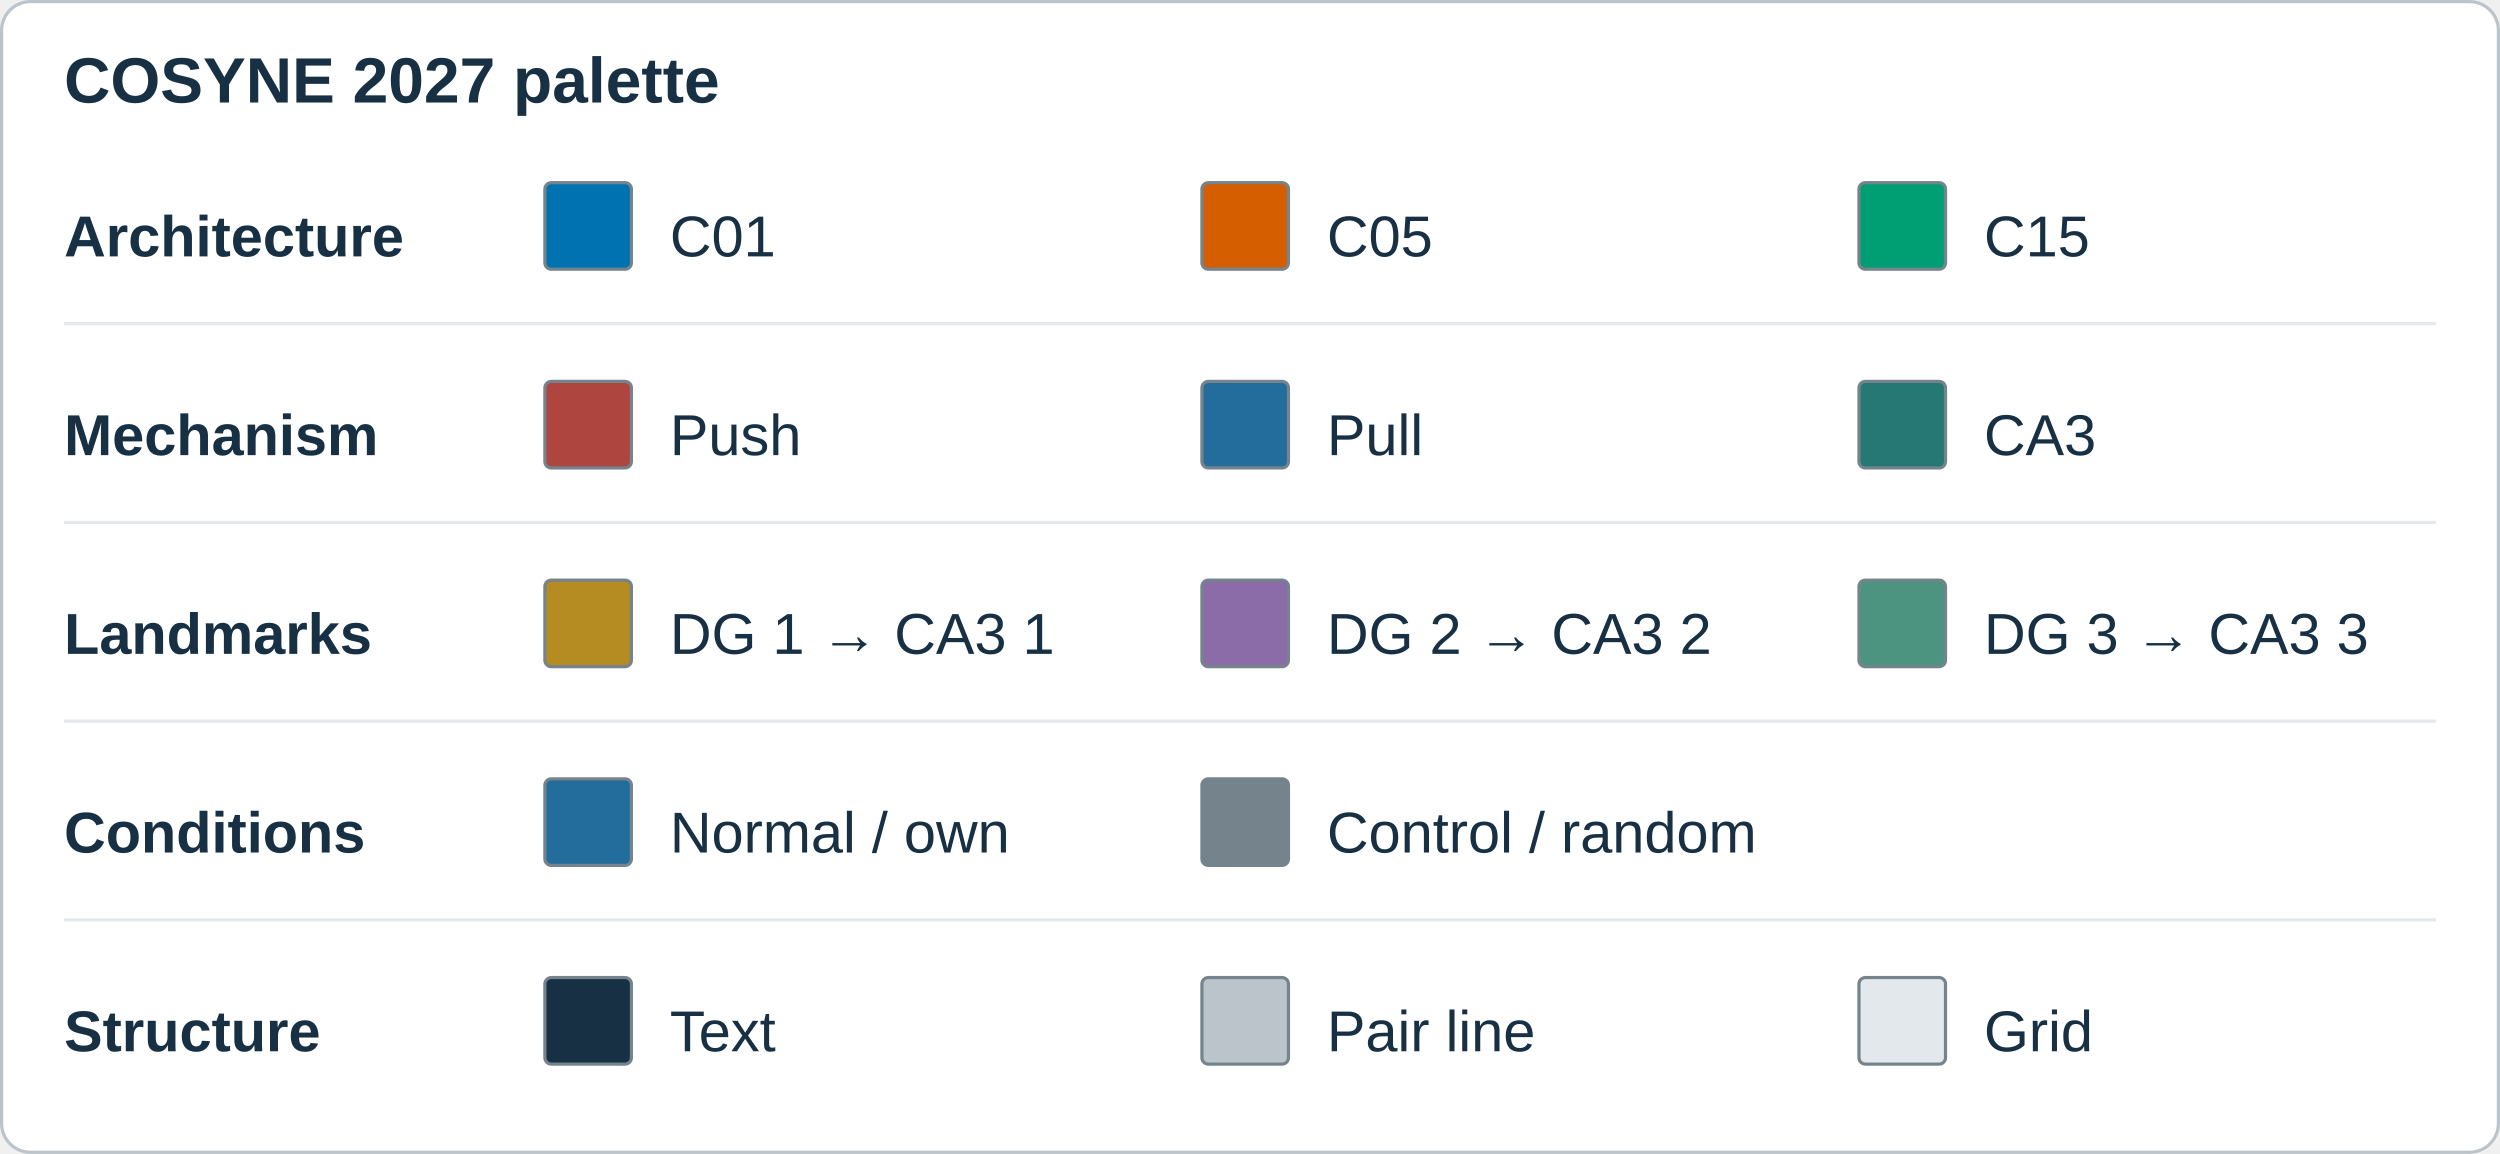
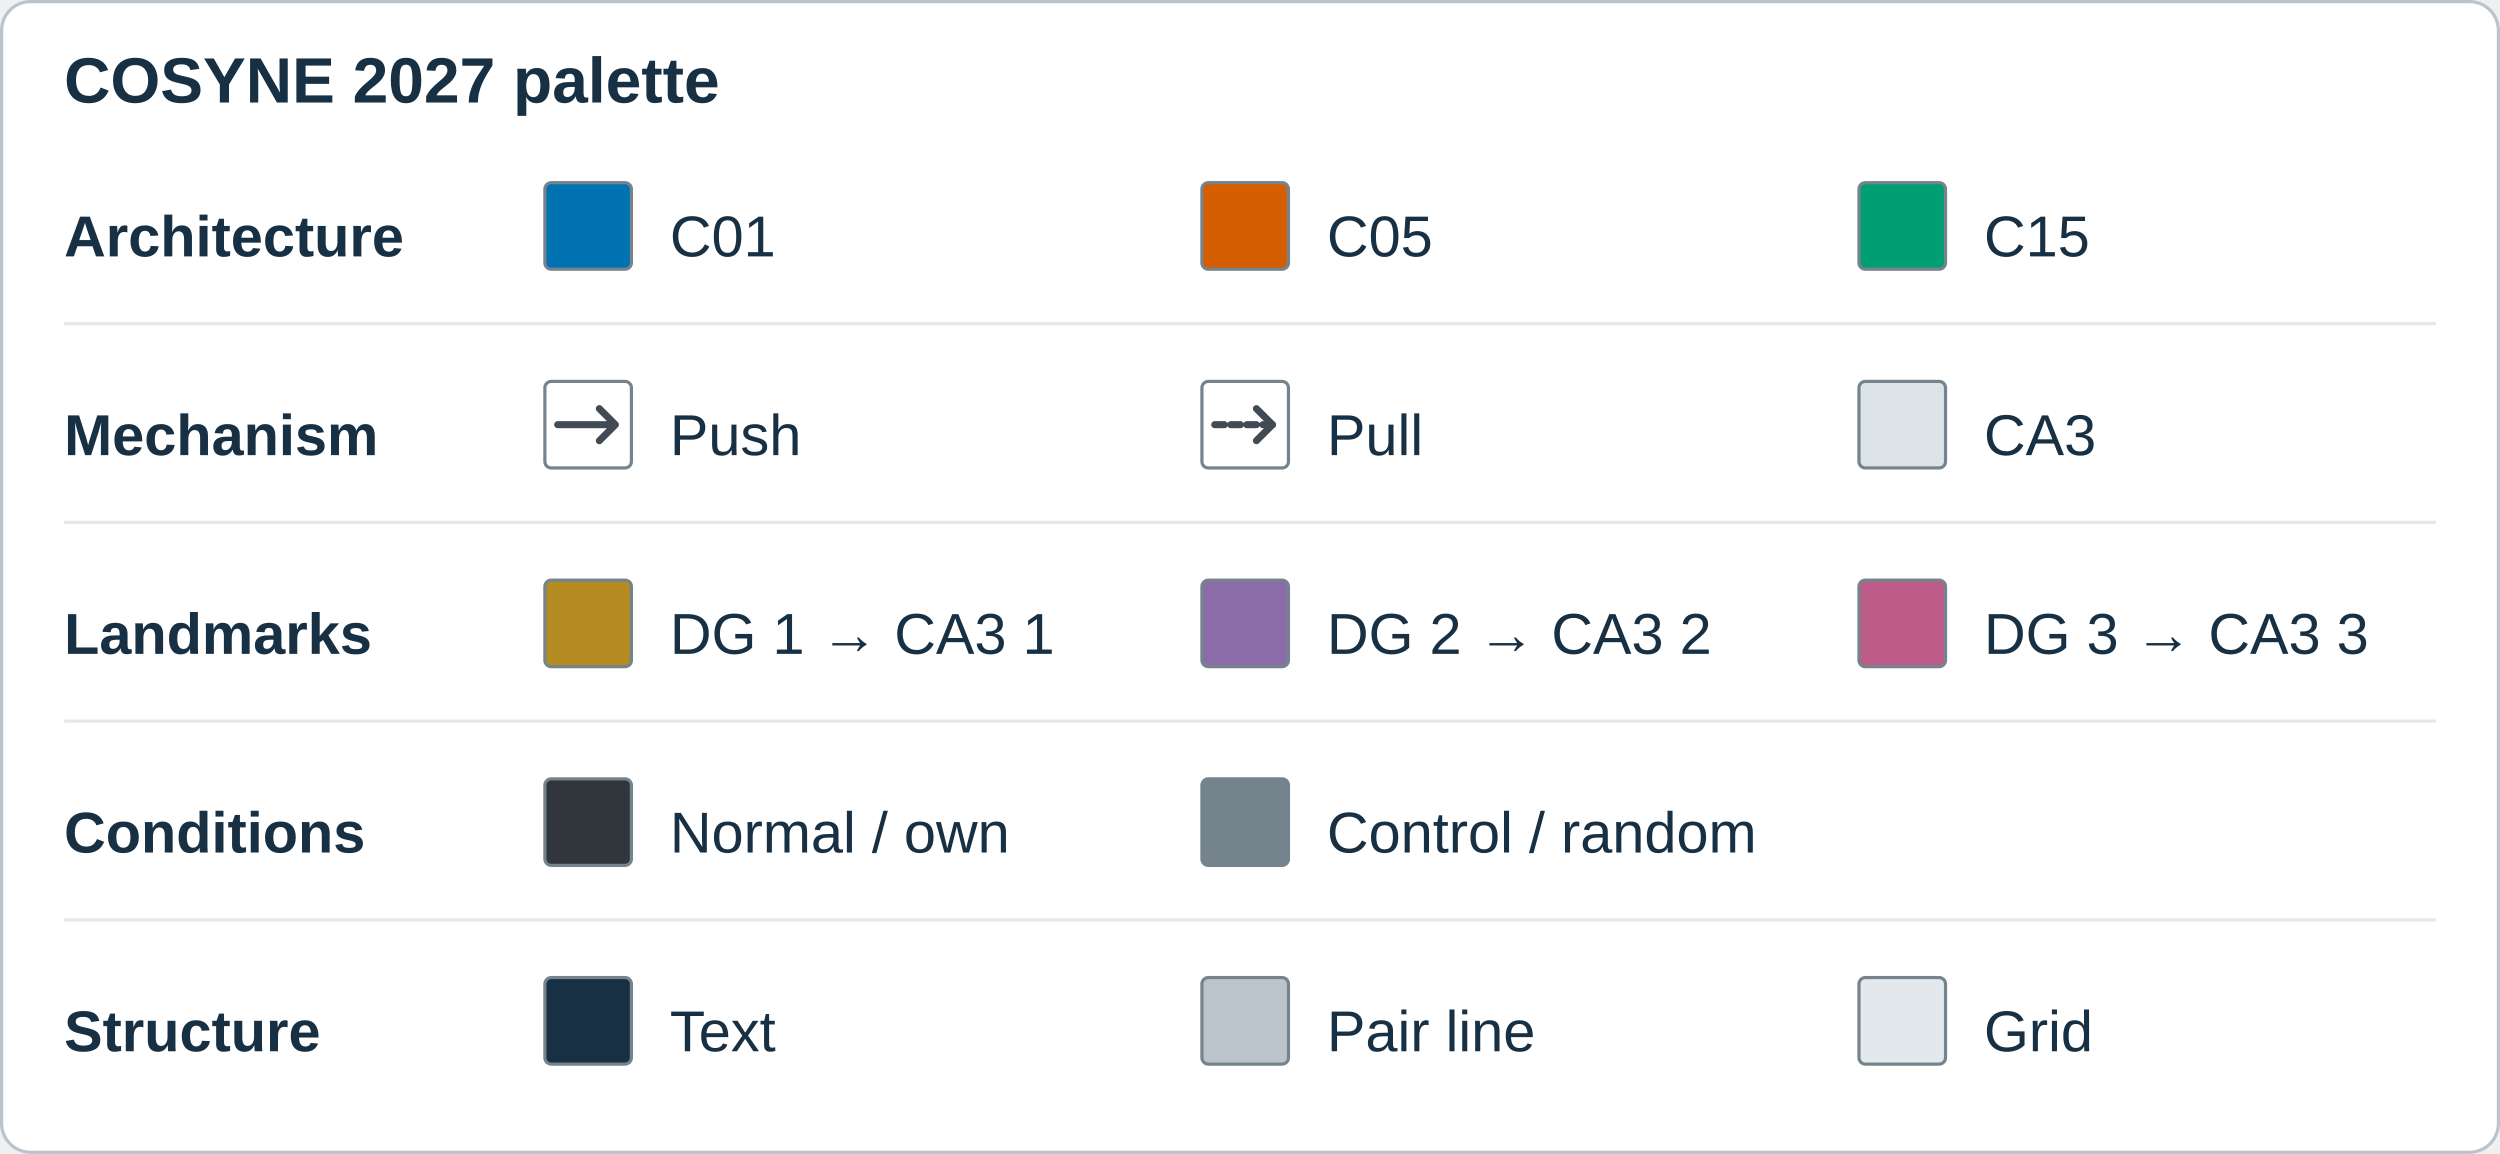
<svg xmlns="http://www.w3.org/2000/svg" width="780" height="360" viewBox="0 0 780 360" role="img" aria-labelledby="title description">
  <rect x="0.5" y="0.5" width="779" height="359" rx="9" fill="#FFFFFF" stroke="#BBC4CA" />
  <g font-family="Arial, Helvetica, sans-serif" fill="#183043">
    <text x="20" y="32" font-size="20" font-weight="700">COSYNE 2027 palette</text>
    <g font-size="18" font-weight="700">
      <text x="20" y="80">Architecture</text>
      <text x="20" y="142">Mechanism</text>
      <text x="20" y="204">Landmarks</text>
      <text x="20" y="266">Conditions</text>
      <text x="20" y="328">Structure</text>
    </g>
    <g font-size="18">
      <text x="209" y="80">C01</text>
      <text x="414" y="80">C05</text>
      <text x="619" y="80">C15</text>
      <text x="209" y="142">Push</text>
      <text x="414" y="142">Pull</text>
      <text x="619" y="142">CA3</text>
      <text x="209" y="204">DG 1 → CA3 1</text>
      <text x="414" y="204">DG 2 → CA3 2</text>
      <text x="619" y="204">DG 3 → CA3 3</text>
      <text x="209" y="266">Normal / own</text>
      <text x="414" y="266">Control / random</text>
      <text x="209" y="328">Text</text>
      <text x="414" y="328">Pair line</text>
      <text x="619" y="328">Grid</text>
    </g>
  </g>
  <g stroke="#75838C" stroke-width="1">
    <rect x="170" y="57" width="27" height="27" rx="2" fill="#0072B2" />
    <rect x="375" y="57" width="27" height="27" rx="2" fill="#D55E00" />
    <rect x="580" y="57" width="27" height="27" rx="2" fill="#009E73" />
-     <rect x="170" y="119" width="27" height="27" rx="2" fill="#AE453E" />
-     <rect x="375" y="119" width="27" height="27" rx="2" fill="#236D9D" />
-     <rect x="580" y="119" width="27" height="27" rx="2" fill="#257873" />
+     <rect x="170" y="119" width="27" height="27" rx="2" fill="#FFFFFF" />
+     <rect x="375" y="119" width="27" height="27" rx="2" fill="#FFFFFF" />
+     <rect x="580" y="119" width="27" height="27" rx="2" fill="#DCE4E8" />
    <rect x="170" y="181" width="27" height="27" rx="2" fill="#B58C22" />
    <rect x="375" y="181" width="27" height="27" rx="2" fill="#8B6CA8" />
-     <rect x="580" y="181" width="27" height="27" rx="2" fill="#4C9380" />
-     <rect x="170" y="243" width="27" height="27" rx="2" fill="#236D9D" />
+     <rect x="580" y="181" width="27" height="27" rx="2" fill="#BD5C89" />
+     <rect x="170" y="243" width="27" height="27" rx="2" fill="#30363B" />
    <rect x="375" y="243" width="27" height="27" rx="2" fill="#75838C" />
    <rect x="170" y="305" width="27" height="27" rx="2" fill="#183043" />
    <rect x="375" y="305" width="27" height="27" rx="2" fill="#BBC4CA" />
    <rect x="580" y="305" width="27" height="27" rx="2" fill="#E2E8EB" />
+   </g>
+   <g fill="none" stroke="#424B53" stroke-width="2.2" stroke-linecap="round" stroke-linejoin="round">
+     <path d="M174 132.5 H192 M187 127.5 L192 132.5 L187 137.5" />
+     <path d="M379 132.5 H397" stroke-dasharray="3 2" />
+     <path d="M392 127.5 L397 132.5 L392 137.5" />
  </g>
  <g stroke="#E2E8EB" stroke-width="1">
    <line x1="20" y1="101" x2="760" y2="101" />
    <line x1="20" y1="163" x2="760" y2="163" />
    <line x1="20" y1="225" x2="760" y2="225" />
    <line x1="20" y1="287" x2="760" y2="287" />
  </g>
</svg>
